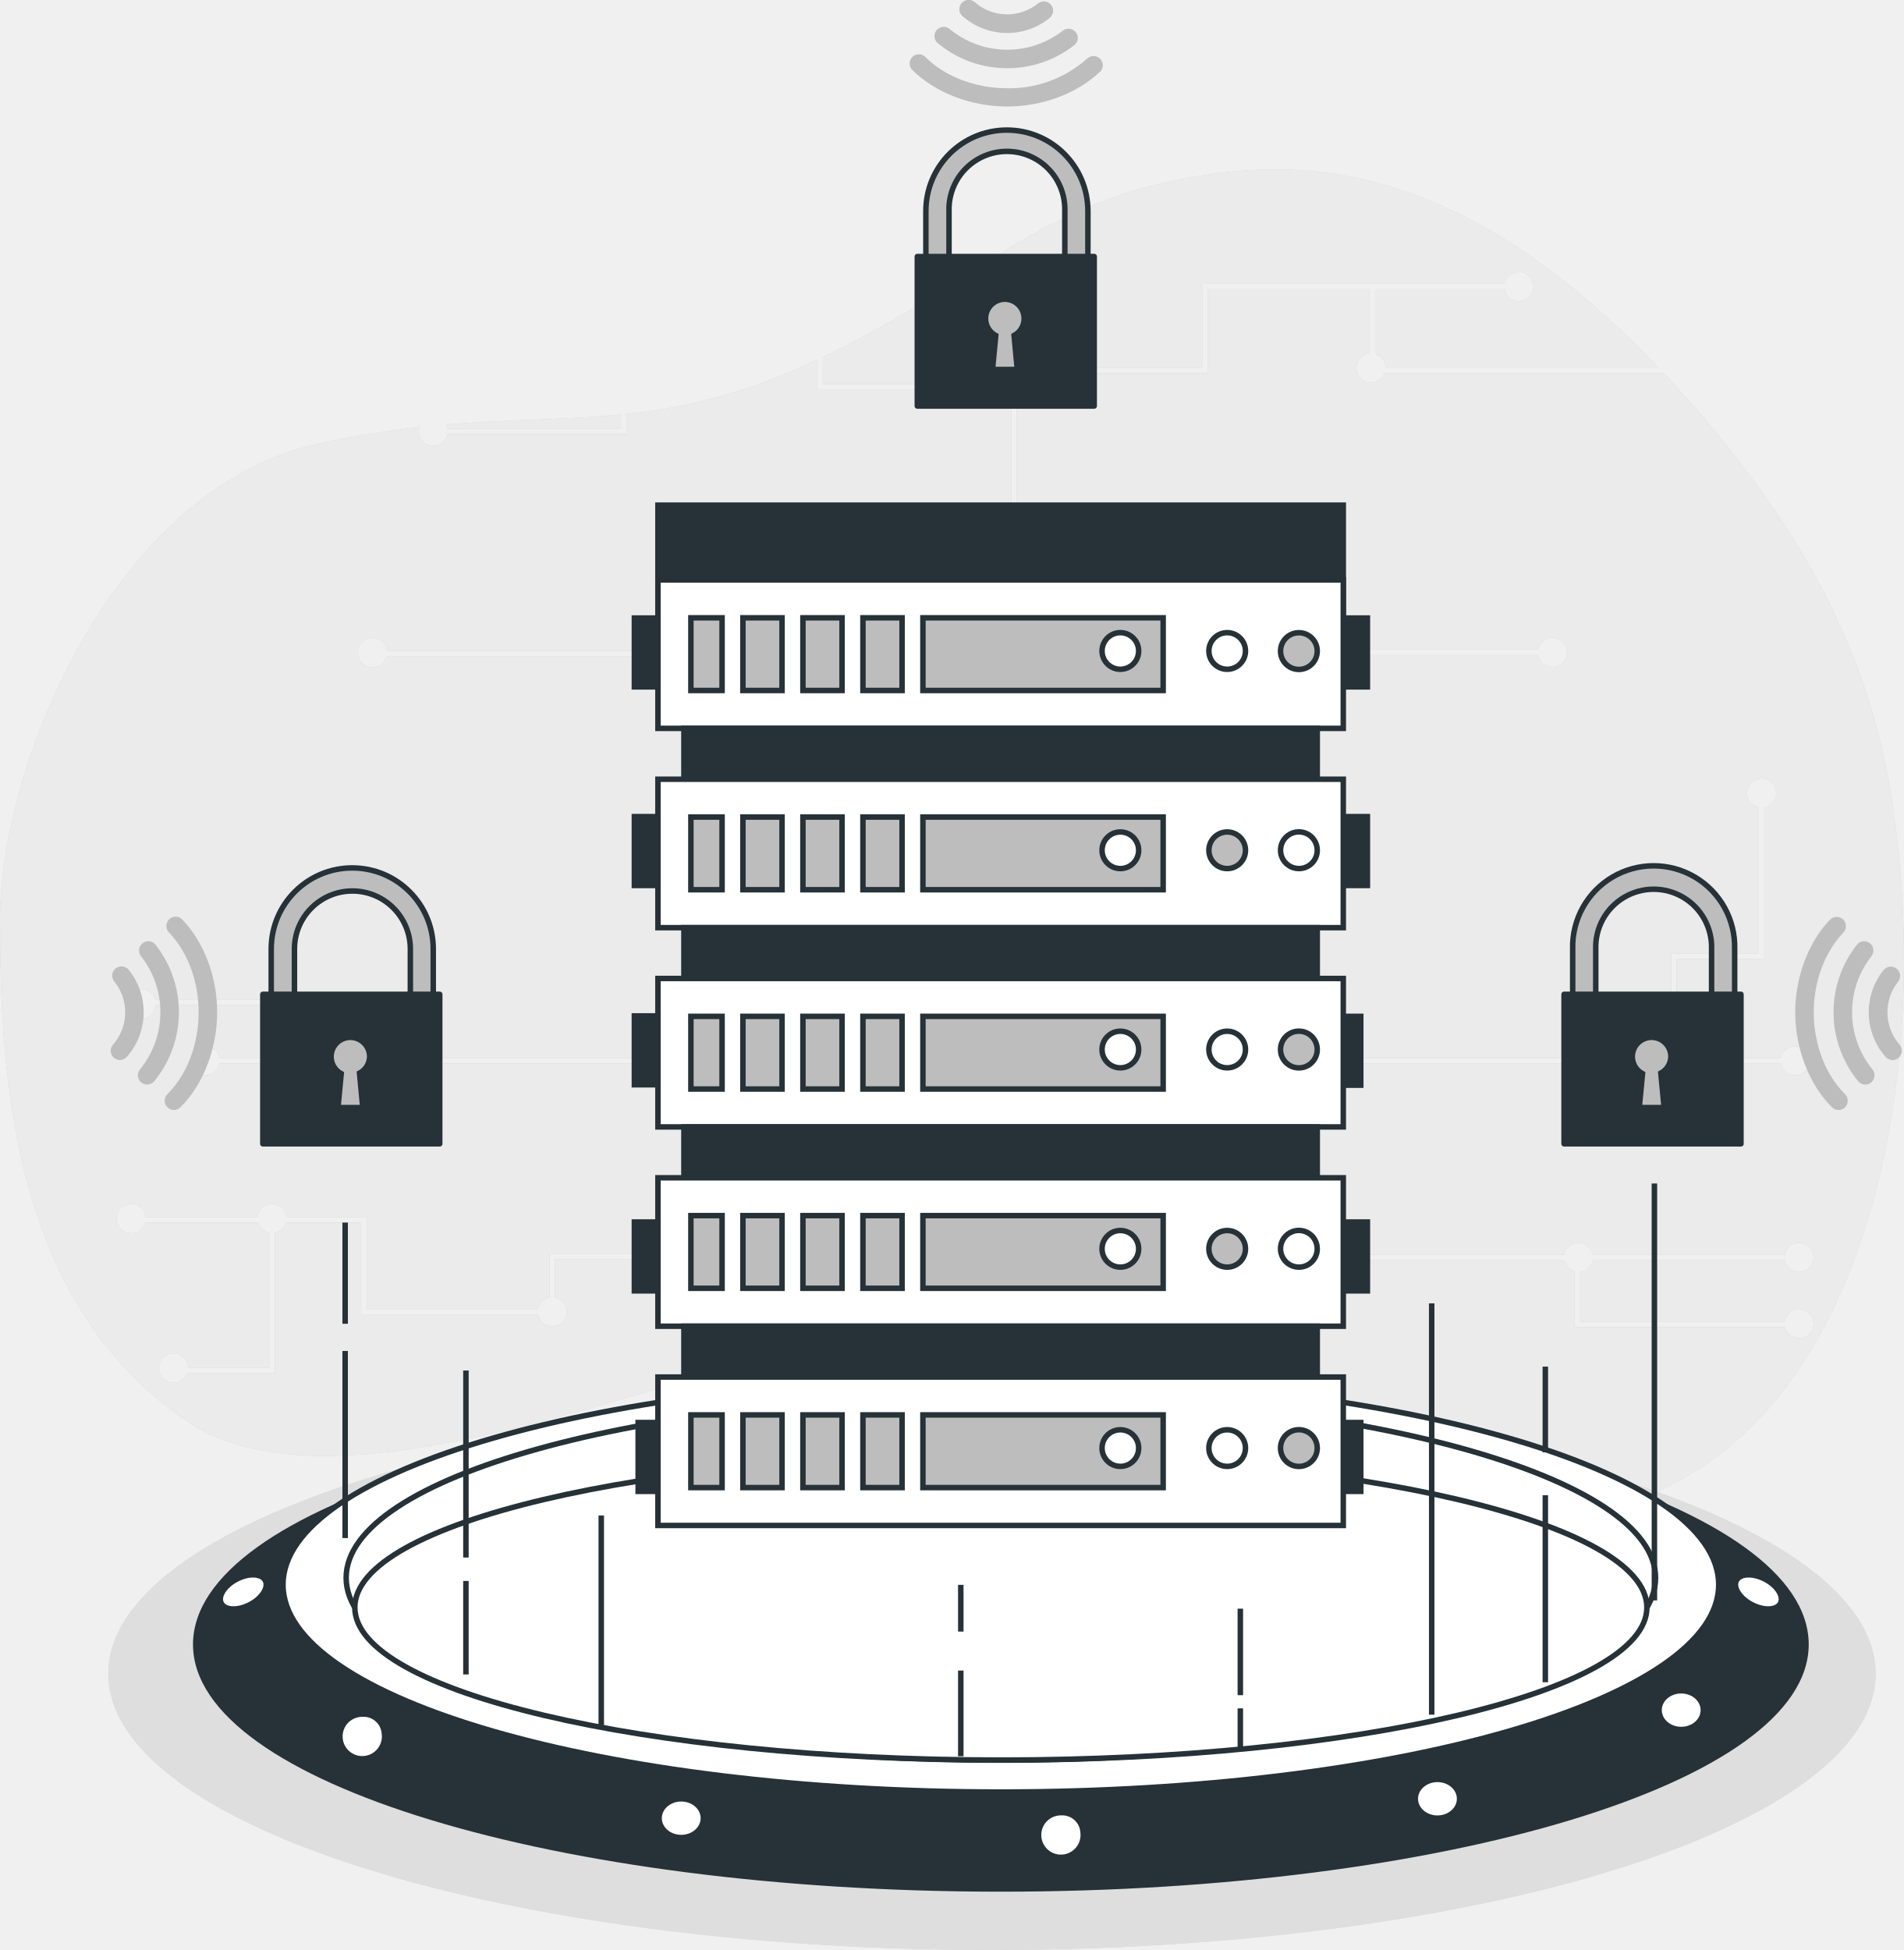
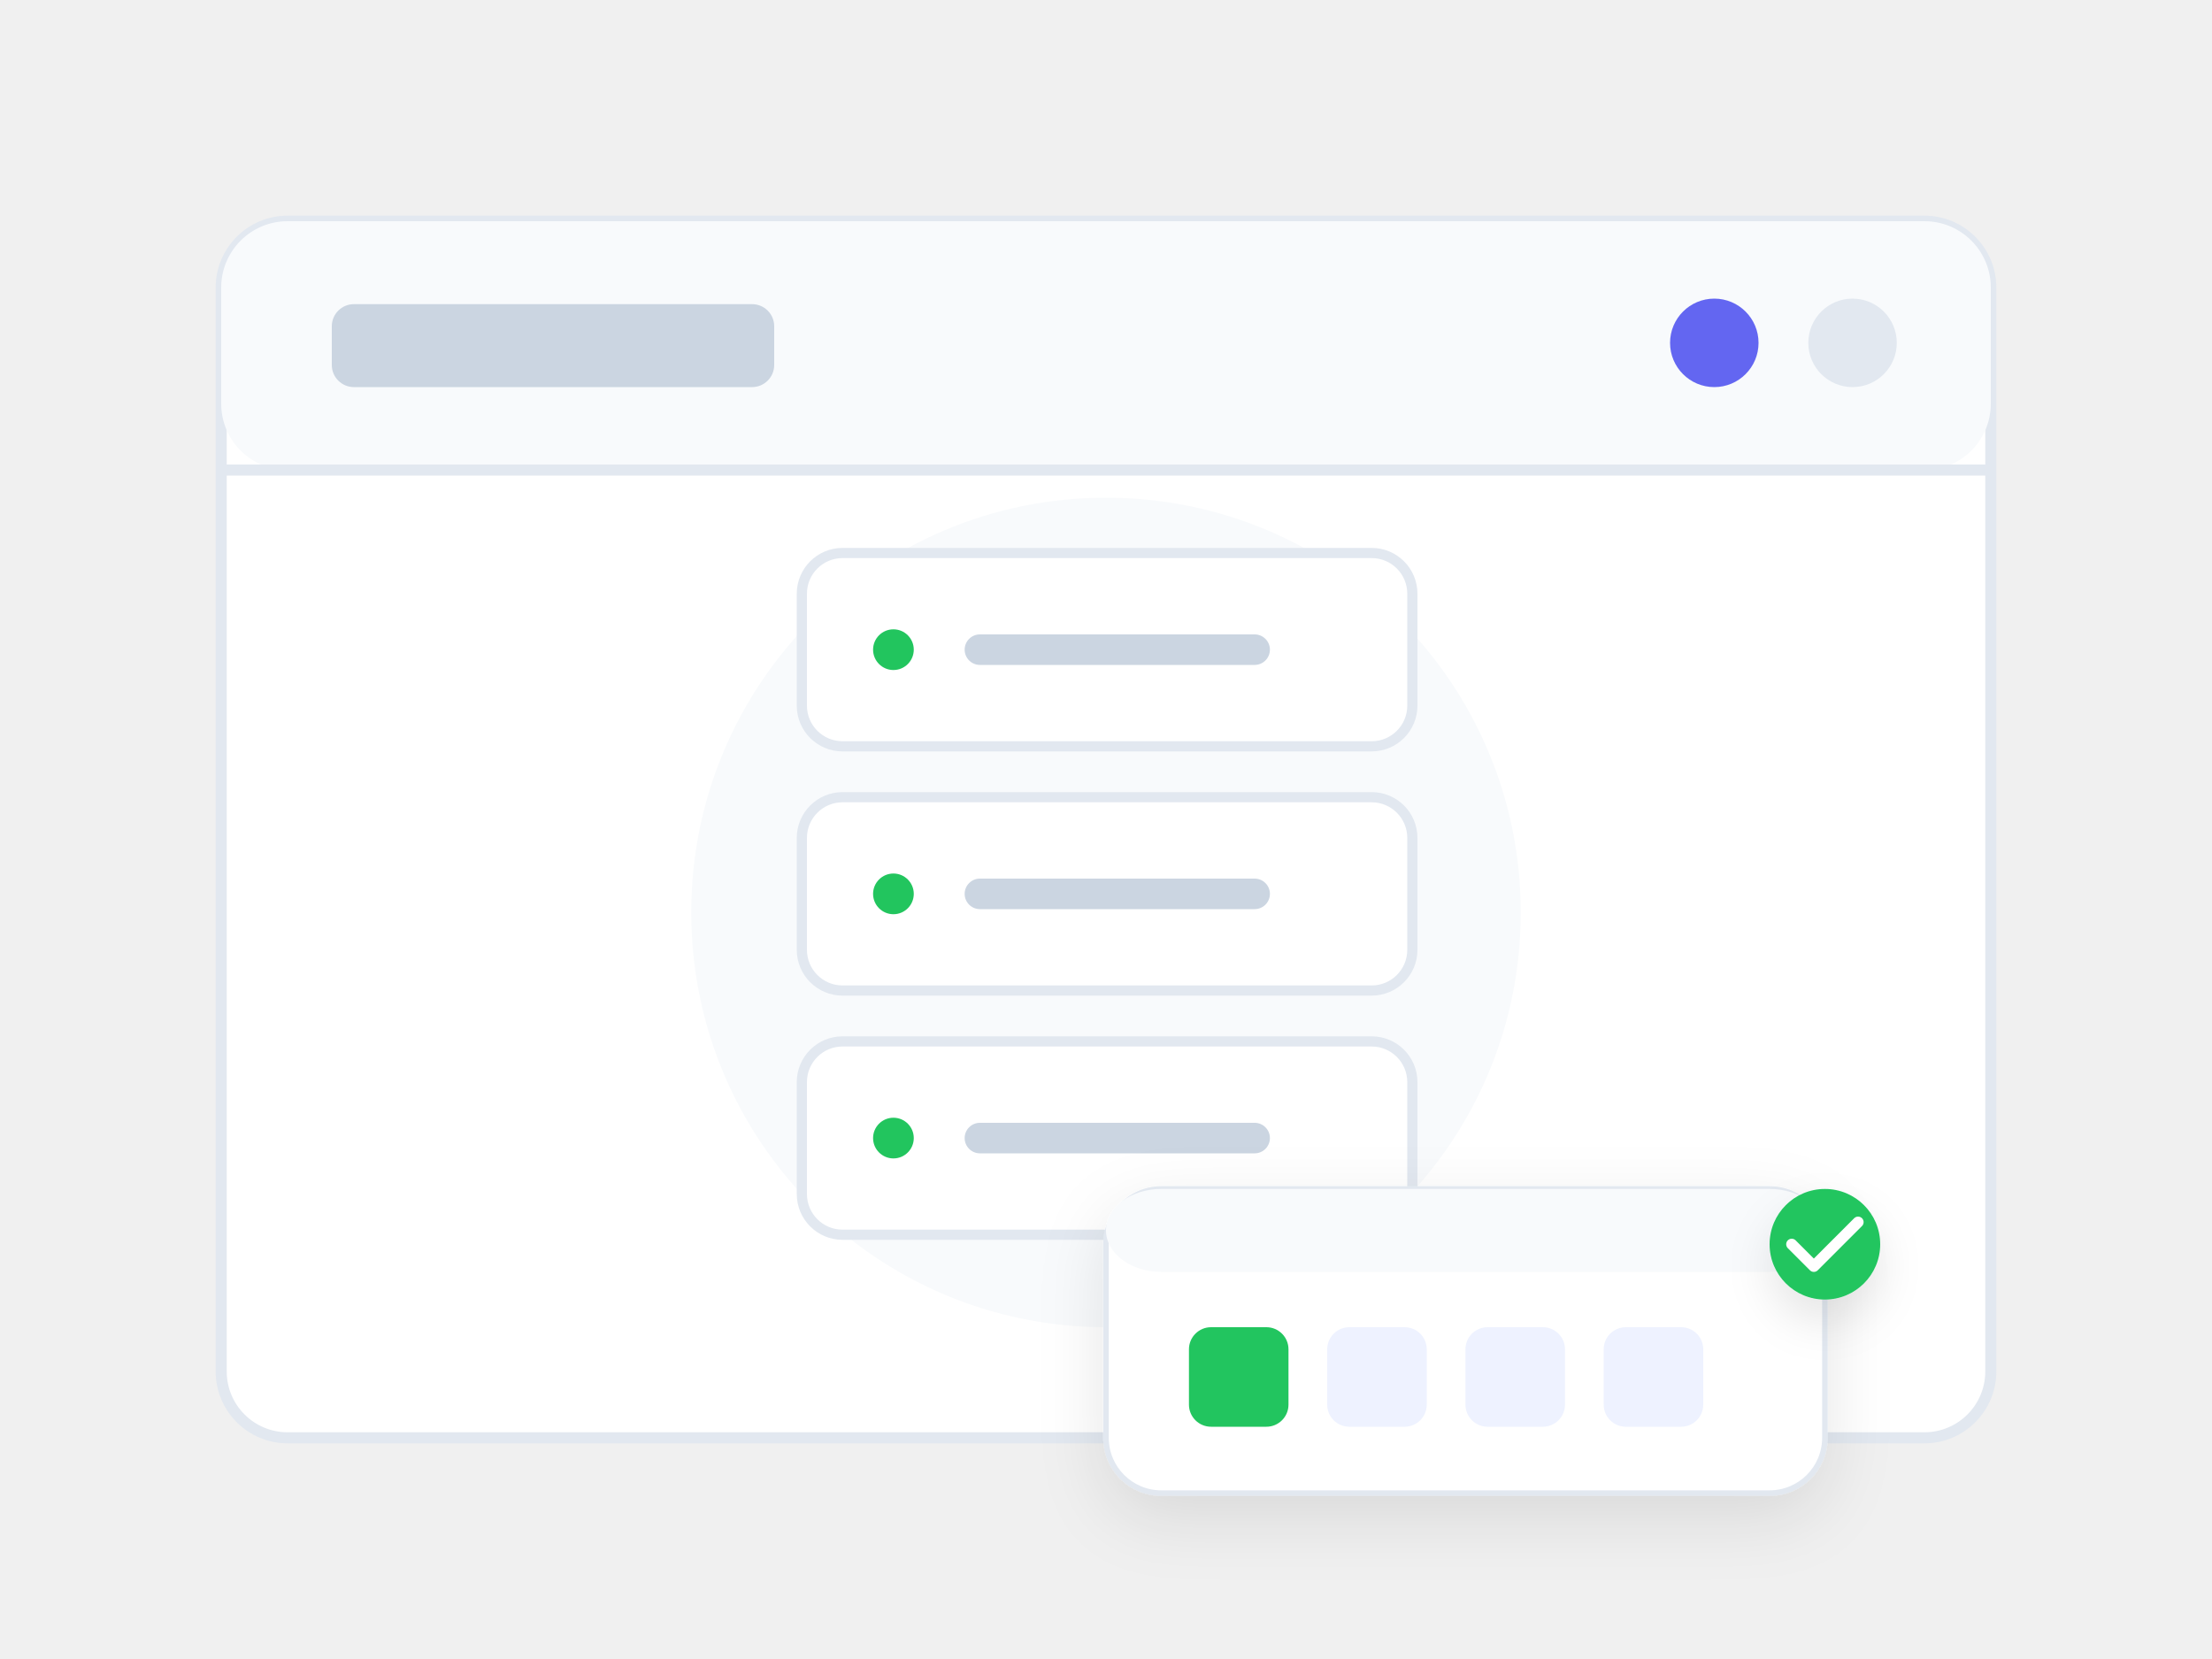
- <svg xmlns="http://www.w3.org/2000/svg" viewBox="0 0 347.33 355.75">
-   <defs>
-     <style>.cls-1,.cls-4,.cls-6{fill:#bdbdbd;}.cls-2{opacity:0.7;}.cls-3,.cls-7,.cls-9{fill:#fff;}.cls-10,.cls-4,.cls-5,.cls-6,.cls-8,.cls-9{stroke:#263238;}.cls-4,.cls-5{stroke-linecap:round;stroke-linejoin:round;}.cls-5,.cls-8{fill:#263238;}.cls-10,.cls-6,.cls-8,.cls-9{stroke-miterlimit:10;}.cls-7{opacity:0.5;}.cls-10{fill:none;}</style>
-   </defs>
-   <g id="Background_Simple" data-name="Background Simple">
-     <path class="cls-1" d="M158.08,148.41h31.61v-2.56c-10.1,1-20,.82-31.87,1.83A2.54,2.54,0,0,1,158.08,148.41Z" transform="translate(-76.41 -70.22)" />
-     <path class="cls-1" d="M421,213c-4.84-27.18-18.16-48.54-35.28-68.28q-2.94-3.39-5.81-6.44H329a2.65,2.65,0,1,1-2.74-3.57V123H296.74V138.3H261.9V166h-1V137.3h34.84V122h55.15a2.66,2.66,0,1,1,0,1H327.28v11.79a2.66,2.66,0,0,1,1.91,2.48h49.73c-37.63-39.52-68.16-39.19-92.21-33.18-23.49,5.88-34.62,19.21-60.19,31.25v5h21.63v1H225.52v-5.51c-1.85.85-3.76,1.69-5.76,2.53a99.75,99.75,0,0,1-29.07,7.38v3.66H158.08a2.66,2.66,0,0,1-5.27-.5,2.38,2.38,0,0,1,.13-.76,182.67,182.67,0,0,0-18.32,3c-37.11,8-58.21,58.14-58.21,86.81s2.23,70.11,34.2,91.59S218.31,310.39,248.14,312s64,35,107,35C415.26,347,430.92,268.89,421,213Zm-39.72,31.15h16V217.51a2.66,2.66,0,1,1,1,0v27.66h-16V263h-1Zm-57.75-55.42H357a2.66,2.66,0,1,1,0,1h-33.5Zm-179.15-2.16A2.65,2.65,0,0,1,147,189h49.47v1H146.89a2.66,2.66,0,1,1-2.55-3.37Zm50.17,113.35H177.66v7a2.66,2.66,0,1,1-3.11,3.11H142.31V293.26H128.56a2.66,2.66,0,0,1-2,1.87v25.61h-16a2.66,2.66,0,1,1,.17-1h14.81V295.13a2.66,2.66,0,0,1-2-1.87H102.9a2.67,2.67,0,1,1,.09-1h20.39a2.65,2.65,0,0,1,5.27,0h14.66v16.79h31.24a2.66,2.66,0,0,1,2.11-2.11v-8h17.85Zm-64.06-35.69a2.66,2.66,0,0,1-5.22,0h-8.82a2.66,2.66,0,1,1,0-1h8.82a2.66,2.66,0,0,1,2.58-2.16v-7.53h-23a2.67,2.67,0,1,1-.13-1h24.14v8.72a2.7,2.7,0,0,1,1.64,2H401.27a2.66,2.66,0,1,1,0,1ZM402,311.34a2.65,2.65,0,1,1,.05,1H363.68V302.18a2.62,2.62,0,0,1-1.9-2.05H319.15v-1h42.63a2.66,2.66,0,0,1,5.22,0h35a2.66,2.66,0,1,1,0,1H367a2.66,2.66,0,0,1-2.32,2.13v9.08Z" transform="translate(-76.41 -70.22)" />
-     <g class="cls-2">
-       <path class="cls-3" d="M158.08,148.41h31.61v-2.56c-10.1,1-20,.82-31.87,1.83A2.54,2.54,0,0,1,158.08,148.41Z" transform="translate(-76.41 -70.22)" />
-       <path class="cls-3" d="M421,213c-4.84-27.18-18.16-48.54-35.28-68.28q-2.94-3.39-5.81-6.44H329a2.65,2.65,0,1,1-2.74-3.57V123H296.74V138.3H261.9V166h-1V137.3h34.84V122h55.15a2.66,2.66,0,1,1,0,1H327.28v11.79a2.66,2.66,0,0,1,1.91,2.48h49.73c-37.63-39.52-68.16-39.19-92.21-33.18-23.49,5.88-34.62,19.21-60.19,31.25v5h21.63v1H225.52v-5.51c-1.85.85-3.76,1.69-5.76,2.53a99.75,99.75,0,0,1-29.07,7.38v3.66H158.08a2.66,2.66,0,0,1-5.27-.5,2.38,2.38,0,0,1,.13-.76,182.67,182.67,0,0,0-18.32,3c-37.11,8-58.21,58.14-58.21,86.81s2.23,70.11,34.2,91.59S218.31,310.39,248.14,312s64,35,107,35C415.26,347,430.92,268.89,421,213Zm-39.72,31.15h16V217.51a2.66,2.66,0,1,1,1,0v27.66h-16V263h-1Zm-57.75-55.42H357a2.66,2.66,0,1,1,0,1h-33.5Zm-179.15-2.16A2.65,2.65,0,0,1,147,189h49.47v1H146.89a2.66,2.66,0,1,1-2.55-3.37Zm50.17,113.35H177.66v7a2.66,2.66,0,1,1-3.11,3.11H142.31V293.26H128.56a2.66,2.66,0,0,1-2,1.87v25.61h-16a2.66,2.66,0,1,1,.17-1h14.81V295.13a2.66,2.66,0,0,1-2-1.87H102.9a2.67,2.67,0,1,1,.09-1h20.39a2.65,2.65,0,0,1,5.27,0h14.66v16.79h31.24a2.66,2.66,0,0,1,2.11-2.11v-8h17.85Zm-64.06-35.69a2.66,2.66,0,0,1-5.22,0h-8.82a2.66,2.66,0,1,1,0-1h8.82a2.66,2.66,0,0,1,2.58-2.16v-7.53h-23a2.67,2.67,0,1,1-.13-1h24.14v8.72a2.7,2.7,0,0,1,1.64,2H401.27a2.66,2.66,0,1,1,0,1ZM402,311.34a2.65,2.65,0,1,1,.05,1H363.68V302.18a2.62,2.62,0,0,1-1.9-2.05H319.15v-1h42.63a2.66,2.66,0,0,1,5.22,0h35a2.66,2.66,0,1,1,0,1H367a2.66,2.66,0,0,1-2.32,2.13v9.08Z" transform="translate(-76.41 -70.22)" />
-     </g>
+ <svg xmlns="http://www.w3.org/2000/svg" width="400" height="300" viewBox="0 0 400 300" fill="none">
+   <rect x="40" y="40" width="320" height="220" rx="12" fill="white" stroke="#E2E8F0" stroke-width="2" />
+   <rect x="40" y="40" width="320" height="45" rx="12" fill="#F8FAFC" />
+   <rect x="60" y="55" width="80" height="15" rx="4" fill="#CBD5E1" />
+   <circle cx="310" cy="62" r="8" fill="#6366F1" />
+   <circle cx="335" cy="62" r="8" fill="#E2E8F0" />
+   <line x1="40" y1="85" x2="360" y2="85" stroke="#E2E8F0" stroke-width="2" />
+   <circle cx="200" cy="165" r="75" fill="#F8FAFC" />
+   <g transform="translate(145, 100) scale(0.92)">
+     <rect x="0" y="0" width="120" height="38" rx="8" fill="white" stroke="#E2E8F0" stroke-width="2" />
+     <rect x="0" y="48" width="120" height="38" rx="8" fill="white" stroke="#E2E8F0" stroke-width="2" />
+     <rect x="0" y="96" width="120" height="38" rx="8" fill="white" stroke="#E2E8F0" stroke-width="2" />
+     <circle cx="18" cy="19" r="4" fill="#22C55E" />
+     <circle cx="18" cy="67" r="4" fill="#22C55E" />
+     <circle cx="18" cy="115" r="4" fill="#22C55E" />
+     <rect x="32" y="16" width="60" height="6" rx="3" fill="#CBD5E1" />
+     <rect x="32" y="64" width="60" height="6" rx="3" fill="#CBD5E1" />
+     <rect x="32" y="112" width="60" height="6" rx="3" fill="#CBD5E1" />
  </g>
-   <g id="Locks">
-     <path class="cls-4" d="M272.78,122.77H247.43a2.11,2.11,0,0,1-2.11-2.1V108.73a14.78,14.78,0,1,1,29.56,0v11.94A2.1,2.1,0,0,1,272.78,122.77Zm-23.24-4.21h21.13v-9.83a10.57,10.57,0,1,0-21.13,0Z" transform="translate(-76.41 -70.22)" />
-     <rect class="cls-5" x="167.35" y="46.8" width="32.27" height="27.27" />
-     <path class="cls-6" d="M263.25,128.34a3.52,3.52,0,1,0-5.18,3.09l-.59,6.2H262l-.59-6.2A3.5,3.5,0,0,0,263.25,128.34Z" transform="translate(-76.41 -70.22)" />
-     <path class="cls-4" d="M390.77,257.38H365.42a2.1,2.1,0,0,1-2.1-2.11V243.34a14.78,14.78,0,1,1,29.55,0v11.93A2.1,2.1,0,0,1,390.77,257.38Zm-23.24-4.21h21.13v-9.83a10.57,10.57,0,1,0-21.13,0Z" transform="translate(-76.41 -70.22)" />
-     <rect class="cls-5" x="285.34" y="181.4" width="32.27" height="27.27" />
-     <path class="cls-6" d="M381.24,263a3.52,3.52,0,1,0-5.18,3.09l-.59,6.19H380L379.4,266A3.51,3.51,0,0,0,381.24,263Z" transform="translate(-76.41 -70.22)" />
-     <path class="cls-4" d="M153.37,257.38H128a2.1,2.1,0,0,1-2.11-2.11V243.34a14.78,14.78,0,0,1,29.56,0v11.93A2.1,2.1,0,0,1,153.37,257.38Zm-23.24-4.21h21.14v-9.83a10.57,10.57,0,0,0-21.14,0Z" transform="translate(-76.41 -70.22)" />
-     <rect class="cls-5" x="47.95" y="181.4" width="32.27" height="27.27" />
-     <path class="cls-6" d="M143.85,263a3.52,3.52,0,1,0-5.19,3.09l-.59,6.19h4.52L142,266A3.5,3.5,0,0,0,143.85,263Z" transform="translate(-76.41 -70.22)" />
-     <path class="cls-1" d="M410.26,238c-4,4.18-6.38,10.58-6.34,17.09s2.55,13,6.7,17.14a1.69,1.69,0,0,0,2.39,0,1.65,1.65,0,0,0,.49-1.2,1.72,1.72,0,0,0-.49-1.19c-3.54-3.51-5.67-9-5.71-14.76s2-11.17,5.4-14.73a1.69,1.69,0,1,0-2.44-2.34Z" transform="translate(-76.41 -70.22)" />
-     <path class="cls-1" d="M415.19,242.55a19.9,19.9,0,0,0,.23,24.95,1.7,1.7,0,0,0,2.39.18,1.68,1.68,0,0,0,.58-1.3,1.64,1.64,0,0,0-.4-1.08,16.52,16.52,0,0,1-.19-20.6,1.69,1.69,0,1,0-2.61-2.15Z" transform="translate(-76.41 -70.22)" />
-     <path class="cls-1" d="M420.06,247.16a12.31,12.31,0,0,0,.31,15.83,1.69,1.69,0,0,0,3-1.1,1.62,1.62,0,0,0-.4-1.07,9,9,0,0,1-.23-11.58,1.69,1.69,0,0,0-2.66-2.08Z" transform="translate(-76.41 -70.22)" />
-     <path class="cls-1" d="M109.69,238c4,4.18,6.39,10.58,6.34,17.09s-2.55,13-6.7,17.14a1.69,1.69,0,1,1-2.38-2.4c3.53-3.51,5.66-9,5.7-14.76s-2-11.17-5.4-14.73a1.7,1.7,0,0,1,0-2.39A1.68,1.68,0,0,1,109.69,238Z" transform="translate(-76.41 -70.22)" />
-     <path class="cls-1" d="M104.77,242.55a19.89,19.89,0,0,1-.24,24.95,1.69,1.69,0,0,1-2.38.18,1.72,1.72,0,0,1-.59-1.3,1.66,1.66,0,0,1,.41-1.08,16.52,16.52,0,0,0,.19-20.6,1.69,1.69,0,0,1,2.61-2.15Z" transform="translate(-76.41 -70.22)" />
-     <path class="cls-1" d="M99.9,247.16A12.33,12.33,0,0,1,99.58,263a1.68,1.68,0,0,1-2.38.21,1.7,1.7,0,0,1-.6-1.31,1.67,1.67,0,0,1,.4-1.07,8.94,8.94,0,0,0,.24-11.58,1.68,1.68,0,0,1,.29-2.37A1.7,1.7,0,0,1,99.9,247.16Z" transform="translate(-76.41 -70.22)" />
-     <path class="cls-1" d="M277.08,83.31c-4.19,4-10.58,6.38-17.1,6.34S247,87.1,242.85,83a1.69,1.69,0,0,1,0-2.39,1.72,1.72,0,0,1,1.21-.49,1.64,1.64,0,0,1,1.18.5c3.51,3.53,9,5.66,14.76,5.7a21.42,21.42,0,0,0,14.74-5.4,1.69,1.69,0,0,1,2.34,2.44Z" transform="translate(-76.41 -70.22)" />
-     <path class="cls-1" d="M272.5,78.38a19.87,19.87,0,0,1-24.95-.23,1.69,1.69,0,1,1,2.2-2.56,16.52,16.52,0,0,0,20.6.19,1.69,1.69,0,0,1,2.15,2.6Z" transform="translate(-76.41 -70.22)" />
-     <path class="cls-1" d="M267.88,73.52a12.33,12.33,0,0,1-15.83-.32,1.69,1.69,0,0,1,1.1-3,1.64,1.64,0,0,1,1.08.4,8.94,8.94,0,0,0,11.57.23,1.69,1.69,0,0,1,2.08,2.67Z" transform="translate(-76.41 -70.22)" />
+   <g filter="drop-shadow(0 4px 6px rgba(0,0,0,0.1))">
+     <rect x="200" y="215" width="130" height="55" rx="10" fill="white" stroke="#E2E8F0" stroke-width="1" />
+     <rect x="200" y="215" width="130" height="15" rx="10" fill="#F8FAFC" />
+     <rect x="215" y="240" width="18" height="18" rx="4" fill="#22C55E" />
+     <rect x="240" y="240" width="18" height="18" rx="4" fill="#EEF2FF" />
+     <rect x="265" y="240" width="18" height="18" rx="4" fill="#EEF2FF" />
+     <rect x="290" y="240" width="18" height="18" rx="4" fill="#EEF2FF" />
  </g>
-   <g id="Device">
-     <ellipse class="cls-1" cx="180.97" cy="305.35" rx="161.21" ry="50.4" />
-     <ellipse class="cls-7" cx="180.97" cy="305.35" rx="161.21" ry="50.4" />
-     <ellipse class="cls-8" cx="182.59" cy="300" rx="146.88" ry="44.61" />
-     <ellipse class="cls-9" cx="182.59" cy="289.1" rx="130.96" ry="37.83" />
-     <ellipse class="cls-9" cx="182.59" cy="287.85" rx="119.44" ry="33.26" />
-     <ellipse class="cls-9" cx="182.59" cy="293.25" rx="117.86" ry="27.85" />
-     <path class="cls-9" d="M146.54,386.47a4.08,4.08,0,1,1-4-3.54A3.81,3.81,0,0,1,146.54,386.47Z" transform="translate(-76.41 -70.22)" />
-     <ellipse class="cls-9" cx="124.28" cy="331.7" rx="4.04" ry="3.54" />
-     <path class="cls-9" d="M274,404.45a4.08,4.08,0,1,1-4-3.54A3.81,3.81,0,0,1,274,404.45Z" transform="translate(-76.41 -70.22)" />
-     <ellipse class="cls-9" cx="262.24" cy="328.16" rx="4.04" ry="3.54" />
-     <ellipse class="cls-9" cx="306.71" cy="311.99" rx="4.04" ry="3.54" />
-     <path class="cls-9" d="M401.22,362.73c-.67,1.28-3,1.38-5.22.23s-3.47-3.13-2.8-4.41,3-1.38,5.22-.23S401.89,361.45,401.22,362.73Z" transform="translate(-76.41 -70.22)" />
-     <path class="cls-9" d="M116.78,362.73c.67,1.28,3,1.38,5.22.23s3.47-3.13,2.8-4.41-3-1.38-5.22-.23S116.11,361.45,116.78,362.73Z" transform="translate(-76.41 -70.22)" />
-     <line class="cls-10" x1="62.97" y1="280.6" x2="62.97" y2="246.47" />
-     <line class="cls-10" x1="85" y1="305.48" x2="85" y2="288.42" />
-     <line class="cls-10" x1="85" y1="284.15" x2="85" y2="250.03" />
-     <line class="cls-10" x1="281.92" y1="306.9" x2="281.92" y2="272.78" />
-     <line class="cls-10" x1="261.19" y1="312.82" x2="261.19" y2="237.78" />
-     <line class="cls-10" x1="175.28" y1="320.41" x2="175.28" y2="304.77" />
-     <line class="cls-10" x1="109.69" y1="314.74" x2="109.69" y2="276.48" />
-     <line class="cls-10" x1="226.28" y1="319.4" x2="226.28" y2="311.67" />
-     <line class="cls-10" x1="226.28" y1="309.26" x2="226.28" y2="293.48" />
-     <line class="cls-10" x1="175.28" y1="297.66" x2="175.28" y2="289.13" />
-     <line class="cls-10" x1="281.92" y1="264.96" x2="281.92" y2="249.32" />
-     <line class="cls-10" x1="301.82" y1="291.97" x2="301.82" y2="215.91" />
-     <line class="cls-10" x1="62.97" y1="241.5" x2="62.97" y2="223.04" />
-     <g id="_Group_" data-name="&lt;Group&gt;">
-       <rect id="_Rectangle_" data-name="&lt;Rectangle&gt;" class="cls-8" x="243.5" y="185.42" width="4.75" height="12.56" />
-       <rect id="_Rectangle_2" data-name="&lt;Rectangle&gt;" class="cls-8" x="120.03" y="92.16" width="125.03" height="27.08" />
-       <rect id="_Rectangle_3" data-name="&lt;Rectangle&gt;" class="cls-8" x="243.5" y="259.52" width="4.75" height="12.56" />
-       <rect id="_Rectangle_4" data-name="&lt;Rectangle&gt;" class="cls-8" x="116.42" y="259.52" width="4.75" height="12.56" />
-       <rect id="_Rectangle_5" data-name="&lt;Rectangle&gt;" class="cls-8" x="115.73" y="112.75" width="4.75" height="12.56" />
-       <rect id="_Rectangle_6" data-name="&lt;Rectangle&gt;" class="cls-8" x="115.73" y="222.94" width="4.75" height="12.56" />
-       <rect id="_Rectangle_7" data-name="&lt;Rectangle&gt;" class="cls-8" x="115.73" y="185.34" width="4.75" height="12.56" />
-       <rect id="_Rectangle_8" data-name="&lt;Rectangle&gt;" class="cls-8" x="244.71" y="112.75" width="4.75" height="12.56" />
-       <rect id="_Rectangle_9" data-name="&lt;Rectangle&gt;" class="cls-8" x="244.71" y="222.94" width="4.75" height="12.56" />
-       <rect id="_Rectangle_10" data-name="&lt;Rectangle&gt;" class="cls-8" x="115.73" y="148.98" width="4.75" height="12.56" />
-       <rect id="_Rectangle_11" data-name="&lt;Rectangle&gt;" class="cls-8" x="244.71" y="148.98" width="4.75" height="12.56" />
-       <rect id="_Rectangle_12" data-name="&lt;Rectangle&gt;" class="cls-9" x="120.03" y="105.8" width="125.03" height="27.08" />
-       <rect class="cls-6" x="146.48" y="112.71" width="7.14" height="13.26" />
-       <rect class="cls-6" x="135.53" y="112.71" width="7.14" height="13.26" />
-       <rect class="cls-6" x="126.04" y="112.71" width="5.69" height="13.26" />
-       <rect class="cls-6" x="157.43" y="112.71" width="7.14" height="13.26" />
-       <rect class="cls-6" x="168.37" y="112.71" width="43.83" height="13.26" />
-       <circle id="_Path_" data-name="&lt;Path&gt;" class="cls-9" cx="223.88" cy="118.76" r="3.34" />
-       <path id="_Path_2" data-name="&lt;Path&gt;" class="cls-6" d="M316.72,189a3.35,3.35,0,1,0-3.34,3.35A3.35,3.35,0,0,0,316.72,189Z" transform="translate(-76.41 -70.22)" />
-       <circle id="_Path_3" data-name="&lt;Path&gt;" class="cls-9" cx="204.39" cy="118.76" r="3.34" />
-       <rect id="_Rectangle_13" data-name="&lt;Rectangle&gt;" class="cls-8" x="124.77" y="132.88" width="115.54" height="9.27" />
-       <rect id="_Rectangle_14" data-name="&lt;Rectangle&gt;" class="cls-9" x="120.03" y="142.16" width="125.03" height="27.08" />
-       <rect class="cls-6" x="135.53" y="149.06" width="7.14" height="13.26" />
-       <rect class="cls-6" x="157.43" y="149.06" width="7.14" height="13.26" />
-       <rect class="cls-6" x="146.48" y="149.06" width="7.14" height="13.26" />
-       <rect class="cls-6" x="126.04" y="149.06" width="5.69" height="13.26" />
-       <rect class="cls-6" x="168.37" y="149.06" width="43.83" height="13.26" />
-       <circle id="_Path_4" data-name="&lt;Path&gt;" class="cls-6" cx="223.88" cy="155.12" r="3.34" />
-       <path id="_Path_5" data-name="&lt;Path&gt;" class="cls-9" d="M316.72,225.34a3.35,3.35,0,1,0-3.34,3.34A3.34,3.34,0,0,0,316.72,225.34Z" transform="translate(-76.41 -70.22)" />
-       <circle id="_Path_6" data-name="&lt;Path&gt;" class="cls-9" cx="204.39" cy="155.12" r="3.34" />
-       <rect id="_Rectangle_15" data-name="&lt;Rectangle&gt;" class="cls-8" x="124.77" y="169.24" width="115.54" height="9.27" />
-       <rect id="_Rectangle_16" data-name="&lt;Rectangle&gt;" class="cls-9" x="120.03" y="178.51" width="125.03" height="27.08" />
-       <rect class="cls-6" x="146.48" y="185.42" width="7.14" height="13.26" />
-       <rect class="cls-6" x="157.43" y="185.42" width="7.14" height="13.26" />
-       <rect class="cls-6" x="135.53" y="185.42" width="7.14" height="13.26" />
-       <rect class="cls-6" x="168.37" y="185.42" width="43.83" height="13.26" />
-       <rect class="cls-6" x="126.04" y="185.42" width="5.69" height="13.26" />
-       <circle id="_Path_7" data-name="&lt;Path&gt;" class="cls-9" cx="223.88" cy="191.47" r="3.34" />
-       <path id="_Path_8" data-name="&lt;Path&gt;" class="cls-6" d="M316.72,261.69a3.35,3.35,0,1,0-3.34,3.35A3.35,3.35,0,0,0,316.72,261.69Z" transform="translate(-76.41 -70.22)" />
-       <circle id="_Path_9" data-name="&lt;Path&gt;" class="cls-9" cx="204.39" cy="191.47" r="3.34" />
-       <rect id="_Rectangle_17" data-name="&lt;Rectangle&gt;" class="cls-8" x="124.77" y="205.59" width="115.54" height="9.27" />
-       <rect id="_Rectangle_18" data-name="&lt;Rectangle&gt;" class="cls-9" x="120.03" y="214.87" width="125.03" height="27.08" />
-       <rect class="cls-6" x="157.43" y="221.77" width="7.14" height="13.26" />
-       <rect class="cls-6" x="135.53" y="221.77" width="7.14" height="13.26" />
-       <rect class="cls-6" x="146.48" y="221.77" width="7.14" height="13.26" />
-       <rect class="cls-6" x="126.04" y="221.77" width="5.69" height="13.26" />
-       <rect class="cls-6" x="168.37" y="221.77" width="43.83" height="13.26" />
-       <circle id="_Path_10" data-name="&lt;Path&gt;" class="cls-6" cx="223.88" cy="227.83" r="3.34" />
-       <path id="_Path_11" data-name="&lt;Path&gt;" class="cls-9" d="M316.72,298.05a3.35,3.35,0,1,0-3.34,3.34A3.34,3.34,0,0,0,316.72,298.05Z" transform="translate(-76.41 -70.22)" />
-       <circle id="_Path_12" data-name="&lt;Path&gt;" class="cls-9" cx="204.39" cy="227.83" r="3.34" />
-       <rect id="_Rectangle_19" data-name="&lt;Rectangle&gt;" class="cls-8" x="124.77" y="241.95" width="115.54" height="9.27" />
-       <rect id="_Rectangle_20" data-name="&lt;Rectangle&gt;" class="cls-9" x="120.03" y="251.22" width="125.03" height="27.08" />
-       <rect class="cls-6" x="135.53" y="258.13" width="7.14" height="13.26" />
-       <rect class="cls-6" x="146.48" y="258.13" width="7.14" height="13.26" />
-       <rect class="cls-6" x="157.43" y="258.13" width="7.14" height="13.26" />
-       <rect class="cls-6" x="126.04" y="258.13" width="5.69" height="13.26" />
-       <rect class="cls-6" x="168.37" y="258.13" width="43.83" height="13.26" />
-       <circle id="_Path_13" data-name="&lt;Path&gt;" class="cls-9" cx="223.88" cy="264.18" r="3.34" />
-       <path id="_Path_14" data-name="&lt;Path&gt;" class="cls-6" d="M316.72,334.4a3.35,3.35,0,1,0-3.34,3.35A3.35,3.35,0,0,0,316.72,334.4Z" transform="translate(-76.41 -70.22)" />
-       <circle id="_Path_15" data-name="&lt;Path&gt;" class="cls-9" cx="204.39" cy="264.18" r="3.34" />
-     </g>
+   <g filter="drop-shadow(0 4px 4px rgba(0,0,0,0.1))">
+     <circle cx="330" cy="225" r="10" fill="#22C55E" />
+     <path d="M324 225 L328 229 L336 221" stroke="white" stroke-width="2" stroke-linecap="round" stroke-linejoin="round" />
  </g>
</svg>
